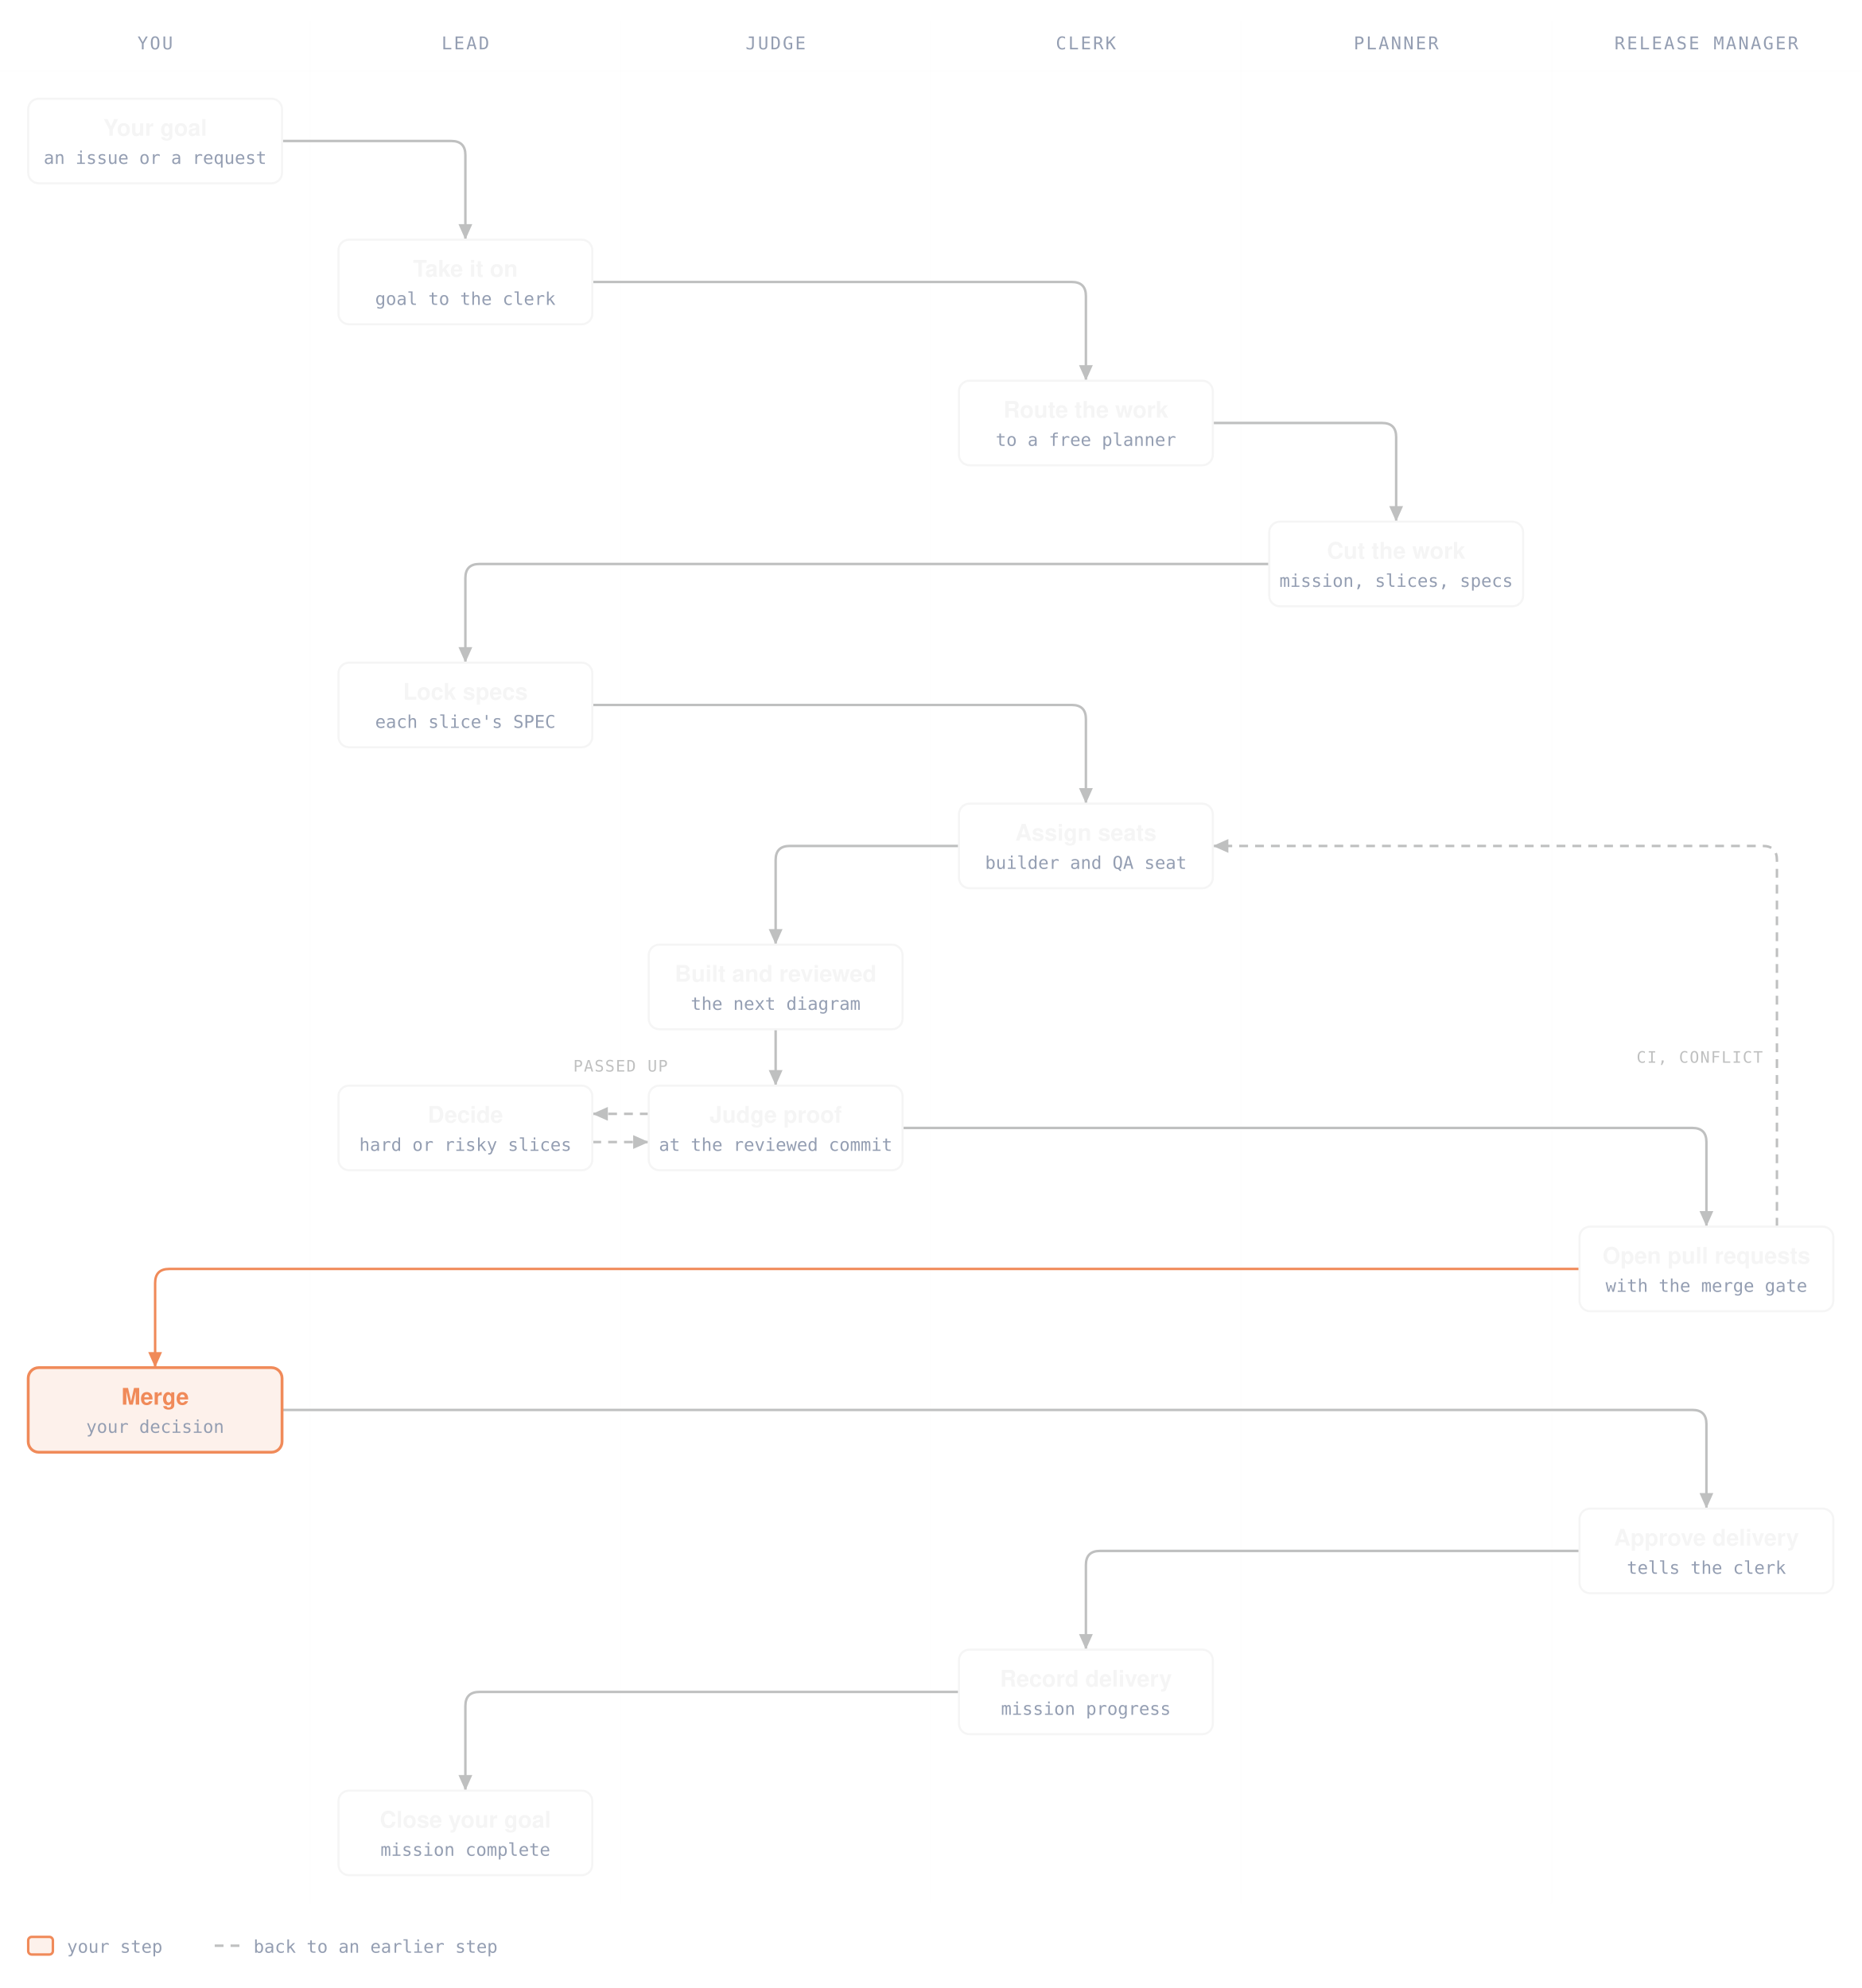
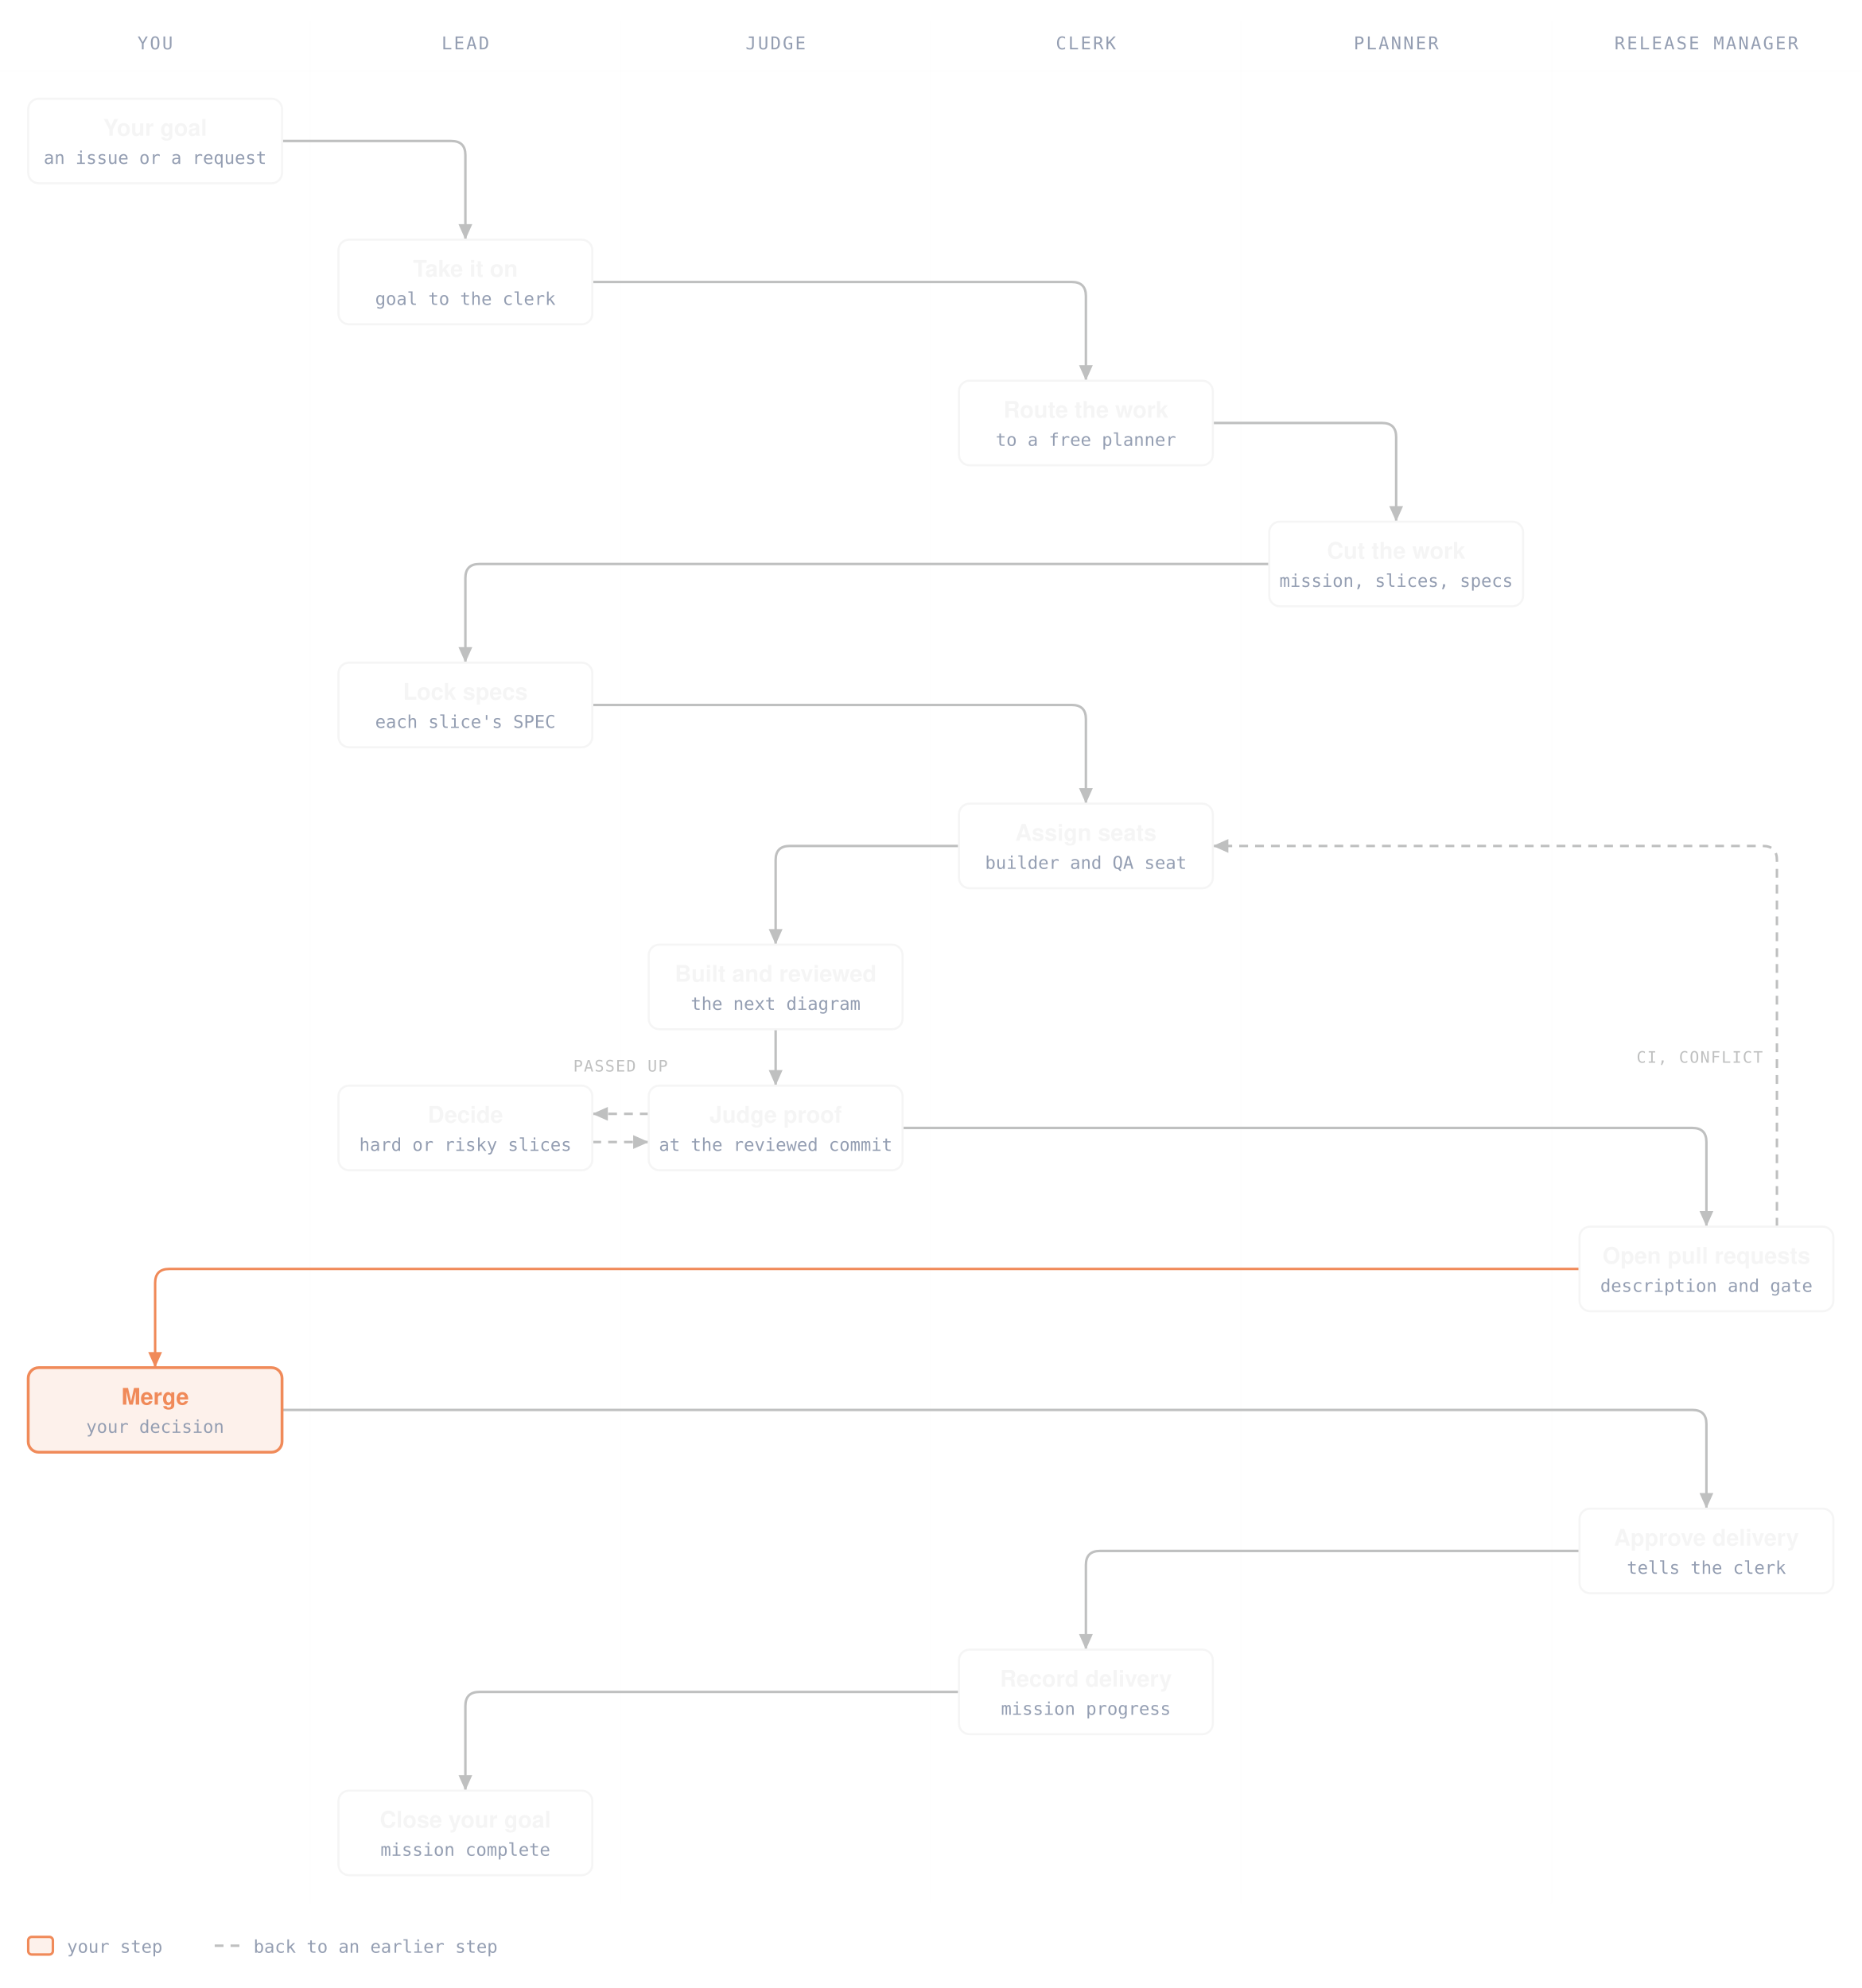
<svg xmlns="http://www.w3.org/2000/svg" viewBox="0 0 1056 1128" width="1056" height="1128" role="img" aria-labelledby="how-the-work-moves-dark-title how-the-work-moves-dark-desc">
  <defs>
    <marker id="how-the-work-moves-dark-arrow-muted" viewBox="0 0 10 10" refX="9" refY="5" markerWidth="7" markerHeight="7" orient="auto-start-reverse">
      <path d="M0,1 L9,5 L0,9 z" fill="#bfc0c0" />
    </marker>
    <marker id="how-the-work-moves-dark-arrow-accent" viewBox="0 0 10 10" refX="9" refY="5" markerWidth="7" markerHeight="7" orient="auto-start-reverse">
      <path d="M0,1 L9,5 L0,9 z" fill="#f08a59" />
    </marker>
  </defs>
  <line x1="176" y1="12" x2="176" y2="1080" stroke="rgba(245,245,245,0.16)" stroke-width="1" />
  <line x1="352" y1="12" x2="352" y2="1080" stroke="rgba(245,245,245,0.16)" stroke-width="1" />
  <line x1="528" y1="12" x2="528" y2="1080" stroke="rgba(245,245,245,0.16)" stroke-width="1" />
  <line x1="704" y1="12" x2="704" y2="1080" stroke="rgba(245,245,245,0.16)" stroke-width="1" />
  <line x1="880" y1="12" x2="880" y2="1080" stroke="rgba(245,245,245,0.16)" stroke-width="1" />
  <line x1="0" y1="40" x2="1056" y2="40" stroke="rgba(245,245,245,0.16)" stroke-width="1" />
  <path d="M160,80 L256,80 Q264,80 264,88 L264,136" fill="none" stroke="#bfc0c0" stroke-width="1.4" marker-end="url(#how-the-work-moves-dark-arrow-muted)" />
  <path d="M336,160 L608,160 Q616,160 616,168 L616,216" fill="none" stroke="#bfc0c0" stroke-width="1.4" marker-end="url(#how-the-work-moves-dark-arrow-muted)" />
  <path d="M688,240 L784,240 Q792,240 792,248 L792,296" fill="none" stroke="#bfc0c0" stroke-width="1.4" marker-end="url(#how-the-work-moves-dark-arrow-muted)" />
  <path d="M720,320 L272,320 Q264,320 264,328 L264,376" fill="none" stroke="#bfc0c0" stroke-width="1.4" marker-end="url(#how-the-work-moves-dark-arrow-muted)" />
  <path d="M336,400 L608,400 Q616,400 616,408 L616,456" fill="none" stroke="#bfc0c0" stroke-width="1.4" marker-end="url(#how-the-work-moves-dark-arrow-muted)" />
  <path d="M544,480 L448,480 Q440,480 440,488 L440,536" fill="none" stroke="#bfc0c0" stroke-width="1.4" marker-end="url(#how-the-work-moves-dark-arrow-muted)" />
  <path d="M440,584 L440,616" fill="none" stroke="#bfc0c0" stroke-width="1.4" marker-end="url(#how-the-work-moves-dark-arrow-muted)" />
  <path d="M512,640 L960,640 Q968,640 968,648 L968,696" fill="none" stroke="#bfc0c0" stroke-width="1.4" marker-end="url(#how-the-work-moves-dark-arrow-muted)" />
  <path d="M896,720 L96,720 Q88,720 88,728 L88,776" fill="none" stroke="#f08a59" stroke-width="1.4" marker-end="url(#how-the-work-moves-dark-arrow-accent)" />
  <path d="M160,800 L960,800 Q968,800 968,808 L968,856" fill="none" stroke="#bfc0c0" stroke-width="1.4" marker-end="url(#how-the-work-moves-dark-arrow-muted)" />
  <path d="M896,880 L624,880 Q616,880 616,888 L616,936" fill="none" stroke="#bfc0c0" stroke-width="1.4" marker-end="url(#how-the-work-moves-dark-arrow-muted)" />
  <path d="M544,960 L272,960 Q264,960 264,968 L264,1016" fill="none" stroke="#bfc0c0" stroke-width="1.4" marker-end="url(#how-the-work-moves-dark-arrow-muted)" />
  <path d="M1008,696 L1008,488 Q1008,480 1000,480 L688,480" fill="none" stroke="#bfc0c0" stroke-width="1.4" stroke-dasharray="5,4" marker-end="url(#how-the-work-moves-dark-arrow-muted)" />
  <path d="M368,632 L336,632" fill="none" stroke="#bfc0c0" stroke-width="1.4" stroke-dasharray="5,4" marker-end="url(#how-the-work-moves-dark-arrow-muted)" />
  <path d="M336,648 L368,648" fill="none" stroke="#bfc0c0" stroke-width="1.4" stroke-dasharray="5,4" marker-end="url(#how-the-work-moves-dark-arrow-muted)" />
  <text x="88" y="28" font-family="'Geist Mono', ui-monospace, SFMono-Regular, Menlo, Consolas, monospace" font-size="10" font-weight="400" fill="#949eb2" text-anchor="middle" letter-spacing="1">YOU</text>
  <text x="264" y="28" font-family="'Geist Mono', ui-monospace, SFMono-Regular, Menlo, Consolas, monospace" font-size="10" font-weight="400" fill="#949eb2" text-anchor="middle" letter-spacing="1">LEAD</text>
  <text x="440" y="28" font-family="'Geist Mono', ui-monospace, SFMono-Regular, Menlo, Consolas, monospace" font-size="10" font-weight="400" fill="#949eb2" text-anchor="middle" letter-spacing="1">JUDGE</text>
  <text x="616" y="28" font-family="'Geist Mono', ui-monospace, SFMono-Regular, Menlo, Consolas, monospace" font-size="10" font-weight="400" fill="#949eb2" text-anchor="middle" letter-spacing="1">CLERK</text>
  <text x="792" y="28" font-family="'Geist Mono', ui-monospace, SFMono-Regular, Menlo, Consolas, monospace" font-size="10" font-weight="400" fill="#949eb2" text-anchor="middle" letter-spacing="1">PLANNER</text>
  <text x="968" y="28" font-family="'Geist Mono', ui-monospace, SFMono-Regular, Menlo, Consolas, monospace" font-size="10" font-weight="400" fill="#949eb2" text-anchor="middle" letter-spacing="1">RELEASE MANAGER</text>
  <rect x="16" y="56" width="144" height="48" rx="6" fill="rgba(255,255,255,0.05)" stroke="#f5f5f5" stroke-width="1.2" />
  <text x="88" y="77" font-family="Geist, system-ui, -apple-system, 'Segoe UI', Helvetica, Arial, sans-serif" font-size="13" font-weight="600" fill="#f5f5f5" text-anchor="middle">Your goal</text>
  <text x="88" y="93" font-family="'Geist Mono', ui-monospace, SFMono-Regular, Menlo, Consolas, monospace" font-size="10" font-weight="400" fill="#949eb2" text-anchor="middle">an issue or a request</text>
  <rect x="192" y="136" width="144" height="48" rx="6" fill="rgba(255,255,255,0.05)" stroke="#f5f5f5" stroke-width="1.2" />
  <text x="264" y="157" font-family="Geist, system-ui, -apple-system, 'Segoe UI', Helvetica, Arial, sans-serif" font-size="13" font-weight="600" fill="#f5f5f5" text-anchor="middle">Take it on</text>
  <text x="264" y="173" font-family="'Geist Mono', ui-monospace, SFMono-Regular, Menlo, Consolas, monospace" font-size="10" font-weight="400" fill="#949eb2" text-anchor="middle">goal to the clerk</text>
  <rect x="544" y="216" width="144" height="48" rx="6" fill="rgba(255,255,255,0.05)" stroke="#f5f5f5" stroke-width="1.2" />
  <text x="616" y="237" font-family="Geist, system-ui, -apple-system, 'Segoe UI', Helvetica, Arial, sans-serif" font-size="13" font-weight="600" fill="#f5f5f5" text-anchor="middle">Route the work</text>
  <text x="616" y="253" font-family="'Geist Mono', ui-monospace, SFMono-Regular, Menlo, Consolas, monospace" font-size="10" font-weight="400" fill="#949eb2" text-anchor="middle">to a free planner</text>
  <rect x="720" y="296" width="144" height="48" rx="6" fill="rgba(255,255,255,0.05)" stroke="#f5f5f5" stroke-width="1.2" />
  <text x="792" y="317" font-family="Geist, system-ui, -apple-system, 'Segoe UI', Helvetica, Arial, sans-serif" font-size="13" font-weight="600" fill="#f5f5f5" text-anchor="middle">Cut the work</text>
  <text x="792" y="333" font-family="'Geist Mono', ui-monospace, SFMono-Regular, Menlo, Consolas, monospace" font-size="10" font-weight="400" fill="#949eb2" text-anchor="middle">mission, slices, specs</text>
  <rect x="192" y="376" width="144" height="48" rx="6" fill="rgba(255,255,255,0.05)" stroke="#f5f5f5" stroke-width="1.2" />
  <text x="264" y="397" font-family="Geist, system-ui, -apple-system, 'Segoe UI', Helvetica, Arial, sans-serif" font-size="13" font-weight="600" fill="#f5f5f5" text-anchor="middle">Lock specs</text>
  <text x="264" y="413" font-family="'Geist Mono', ui-monospace, SFMono-Regular, Menlo, Consolas, monospace" font-size="10" font-weight="400" fill="#949eb2" text-anchor="middle">each slice's SPEC</text>
  <rect x="544" y="456" width="144" height="48" rx="6" fill="rgba(255,255,255,0.05)" stroke="#f5f5f5" stroke-width="1.2" />
  <text x="616" y="477" font-family="Geist, system-ui, -apple-system, 'Segoe UI', Helvetica, Arial, sans-serif" font-size="13" font-weight="600" fill="#f5f5f5" text-anchor="middle">Assign seats</text>
  <text x="616" y="493" font-family="'Geist Mono', ui-monospace, SFMono-Regular, Menlo, Consolas, monospace" font-size="10" font-weight="400" fill="#949eb2" text-anchor="middle">builder and QA seat</text>
  <rect x="368" y="536" width="144" height="48" rx="6" fill="rgba(255,255,255,0.05)" stroke="#f5f5f5" stroke-width="1.2" />
  <text x="440" y="557" font-family="Geist, system-ui, -apple-system, 'Segoe UI', Helvetica, Arial, sans-serif" font-size="13" font-weight="600" fill="#f5f5f5" text-anchor="middle">Built and reviewed</text>
  <text x="440" y="573" font-family="'Geist Mono', ui-monospace, SFMono-Regular, Menlo, Consolas, monospace" font-size="10" font-weight="400" fill="#949eb2" text-anchor="middle">the next diagram</text>
  <rect x="368" y="616" width="144" height="48" rx="6" fill="rgba(255,255,255,0.05)" stroke="#f5f5f5" stroke-width="1.2" />
  <text x="440" y="637" font-family="Geist, system-ui, -apple-system, 'Segoe UI', Helvetica, Arial, sans-serif" font-size="13" font-weight="600" fill="#f5f5f5" text-anchor="middle">Judge proof</text>
  <text x="440" y="653" font-family="'Geist Mono', ui-monospace, SFMono-Regular, Menlo, Consolas, monospace" font-size="10" font-weight="400" fill="#949eb2" text-anchor="middle">at the reviewed commit</text>
  <rect x="896" y="696" width="144" height="48" rx="6" fill="rgba(255,255,255,0.05)" stroke="#f5f5f5" stroke-width="1.2" />
  <text x="968" y="717" font-family="Geist, system-ui, -apple-system, 'Segoe UI', Helvetica, Arial, sans-serif" font-size="13" font-weight="600" fill="#f5f5f5" text-anchor="middle">Open pull requests</text>
-   <text x="968" y="733" font-family="'Geist Mono', ui-monospace, SFMono-Regular, Menlo, Consolas, monospace" font-size="10" font-weight="400" fill="#949eb2" text-anchor="middle">with the merge gate</text>
+   <text x="968" y="733" font-family="'Geist Mono', ui-monospace, SFMono-Regular, Menlo, Consolas, monospace" font-size="10" font-weight="400" fill="#949eb2" text-anchor="middle">description and gate</text>
  <rect x="16" y="776" width="144" height="48" rx="6" fill="rgba(240,138,89,0.12)" stroke="#f08a59" stroke-width="1.6" />
  <text x="88" y="797" font-family="Geist, system-ui, -apple-system, 'Segoe UI', Helvetica, Arial, sans-serif" font-size="13" font-weight="600" fill="#f08a59" text-anchor="middle">Merge</text>
  <text x="88" y="813" font-family="'Geist Mono', ui-monospace, SFMono-Regular, Menlo, Consolas, monospace" font-size="10" font-weight="400" fill="#949eb2" text-anchor="middle">your decision</text>
  <rect x="896" y="856" width="144" height="48" rx="6" fill="rgba(255,255,255,0.05)" stroke="#f5f5f5" stroke-width="1.2" />
  <text x="968" y="877" font-family="Geist, system-ui, -apple-system, 'Segoe UI', Helvetica, Arial, sans-serif" font-size="13" font-weight="600" fill="#f5f5f5" text-anchor="middle">Approve delivery</text>
  <text x="968" y="893" font-family="'Geist Mono', ui-monospace, SFMono-Regular, Menlo, Consolas, monospace" font-size="10" font-weight="400" fill="#949eb2" text-anchor="middle">tells the clerk</text>
  <rect x="544" y="936" width="144" height="48" rx="6" fill="rgba(255,255,255,0.05)" stroke="#f5f5f5" stroke-width="1.2" />
  <text x="616" y="957" font-family="Geist, system-ui, -apple-system, 'Segoe UI', Helvetica, Arial, sans-serif" font-size="13" font-weight="600" fill="#f5f5f5" text-anchor="middle">Record delivery</text>
  <text x="616" y="973" font-family="'Geist Mono', ui-monospace, SFMono-Regular, Menlo, Consolas, monospace" font-size="10" font-weight="400" fill="#949eb2" text-anchor="middle">mission progress</text>
  <rect x="192" y="1016" width="144" height="48" rx="6" fill="rgba(255,255,255,0.05)" stroke="#f5f5f5" stroke-width="1.2" />
  <text x="264" y="1037" font-family="Geist, system-ui, -apple-system, 'Segoe UI', Helvetica, Arial, sans-serif" font-size="13" font-weight="600" fill="#f5f5f5" text-anchor="middle">Close your goal</text>
  <text x="264" y="1053" font-family="'Geist Mono', ui-monospace, SFMono-Regular, Menlo, Consolas, monospace" font-size="10" font-weight="400" fill="#949eb2" text-anchor="middle">mission complete</text>
  <text x="1000" y="603" font-family="'Geist Mono', ui-monospace, SFMono-Regular, Menlo, Consolas, monospace" font-size="9" font-weight="400" fill="#bfc0c0" text-anchor="end" letter-spacing="0.6">CI, CONFLICT</text>
  <rect x="192" y="616" width="144" height="48" rx="6" fill="rgba(255,255,255,0.05)" stroke="#f5f5f5" stroke-width="1.2" />
  <text x="264" y="637" font-family="Geist, system-ui, -apple-system, 'Segoe UI', Helvetica, Arial, sans-serif" font-size="13" font-weight="600" fill="#f5f5f5" text-anchor="middle">Decide</text>
  <text x="264" y="653" font-family="'Geist Mono', ui-monospace, SFMono-Regular, Menlo, Consolas, monospace" font-size="10" font-weight="400" fill="#949eb2" text-anchor="middle">hard or risky slices</text>
  <text x="352" y="608" font-family="'Geist Mono', ui-monospace, SFMono-Regular, Menlo, Consolas, monospace" font-size="9" font-weight="400" fill="#bfc0c0" text-anchor="middle" letter-spacing="0.6">PASSED UP</text>
  <rect x="16" y="1099" width="14" height="10" rx="2" fill="rgba(240,138,89,0.12)" stroke="#f08a59" stroke-width="1.4" />
  <text x="38" y="1108" font-family="'Geist Mono', ui-monospace, SFMono-Regular, Menlo, Consolas, monospace" font-size="10" fill="#949eb2">your step</text>
  <line x1="121.8" y1="1104" x2="137.8" y2="1104" stroke="#bfc0c0" stroke-width="1.4" stroke-dasharray="5,4" />
  <text x="143.8" y="1108" font-family="'Geist Mono', ui-monospace, SFMono-Regular, Menlo, Consolas, monospace" font-size="10" fill="#949eb2">back to an earlier step</text>
</svg>
